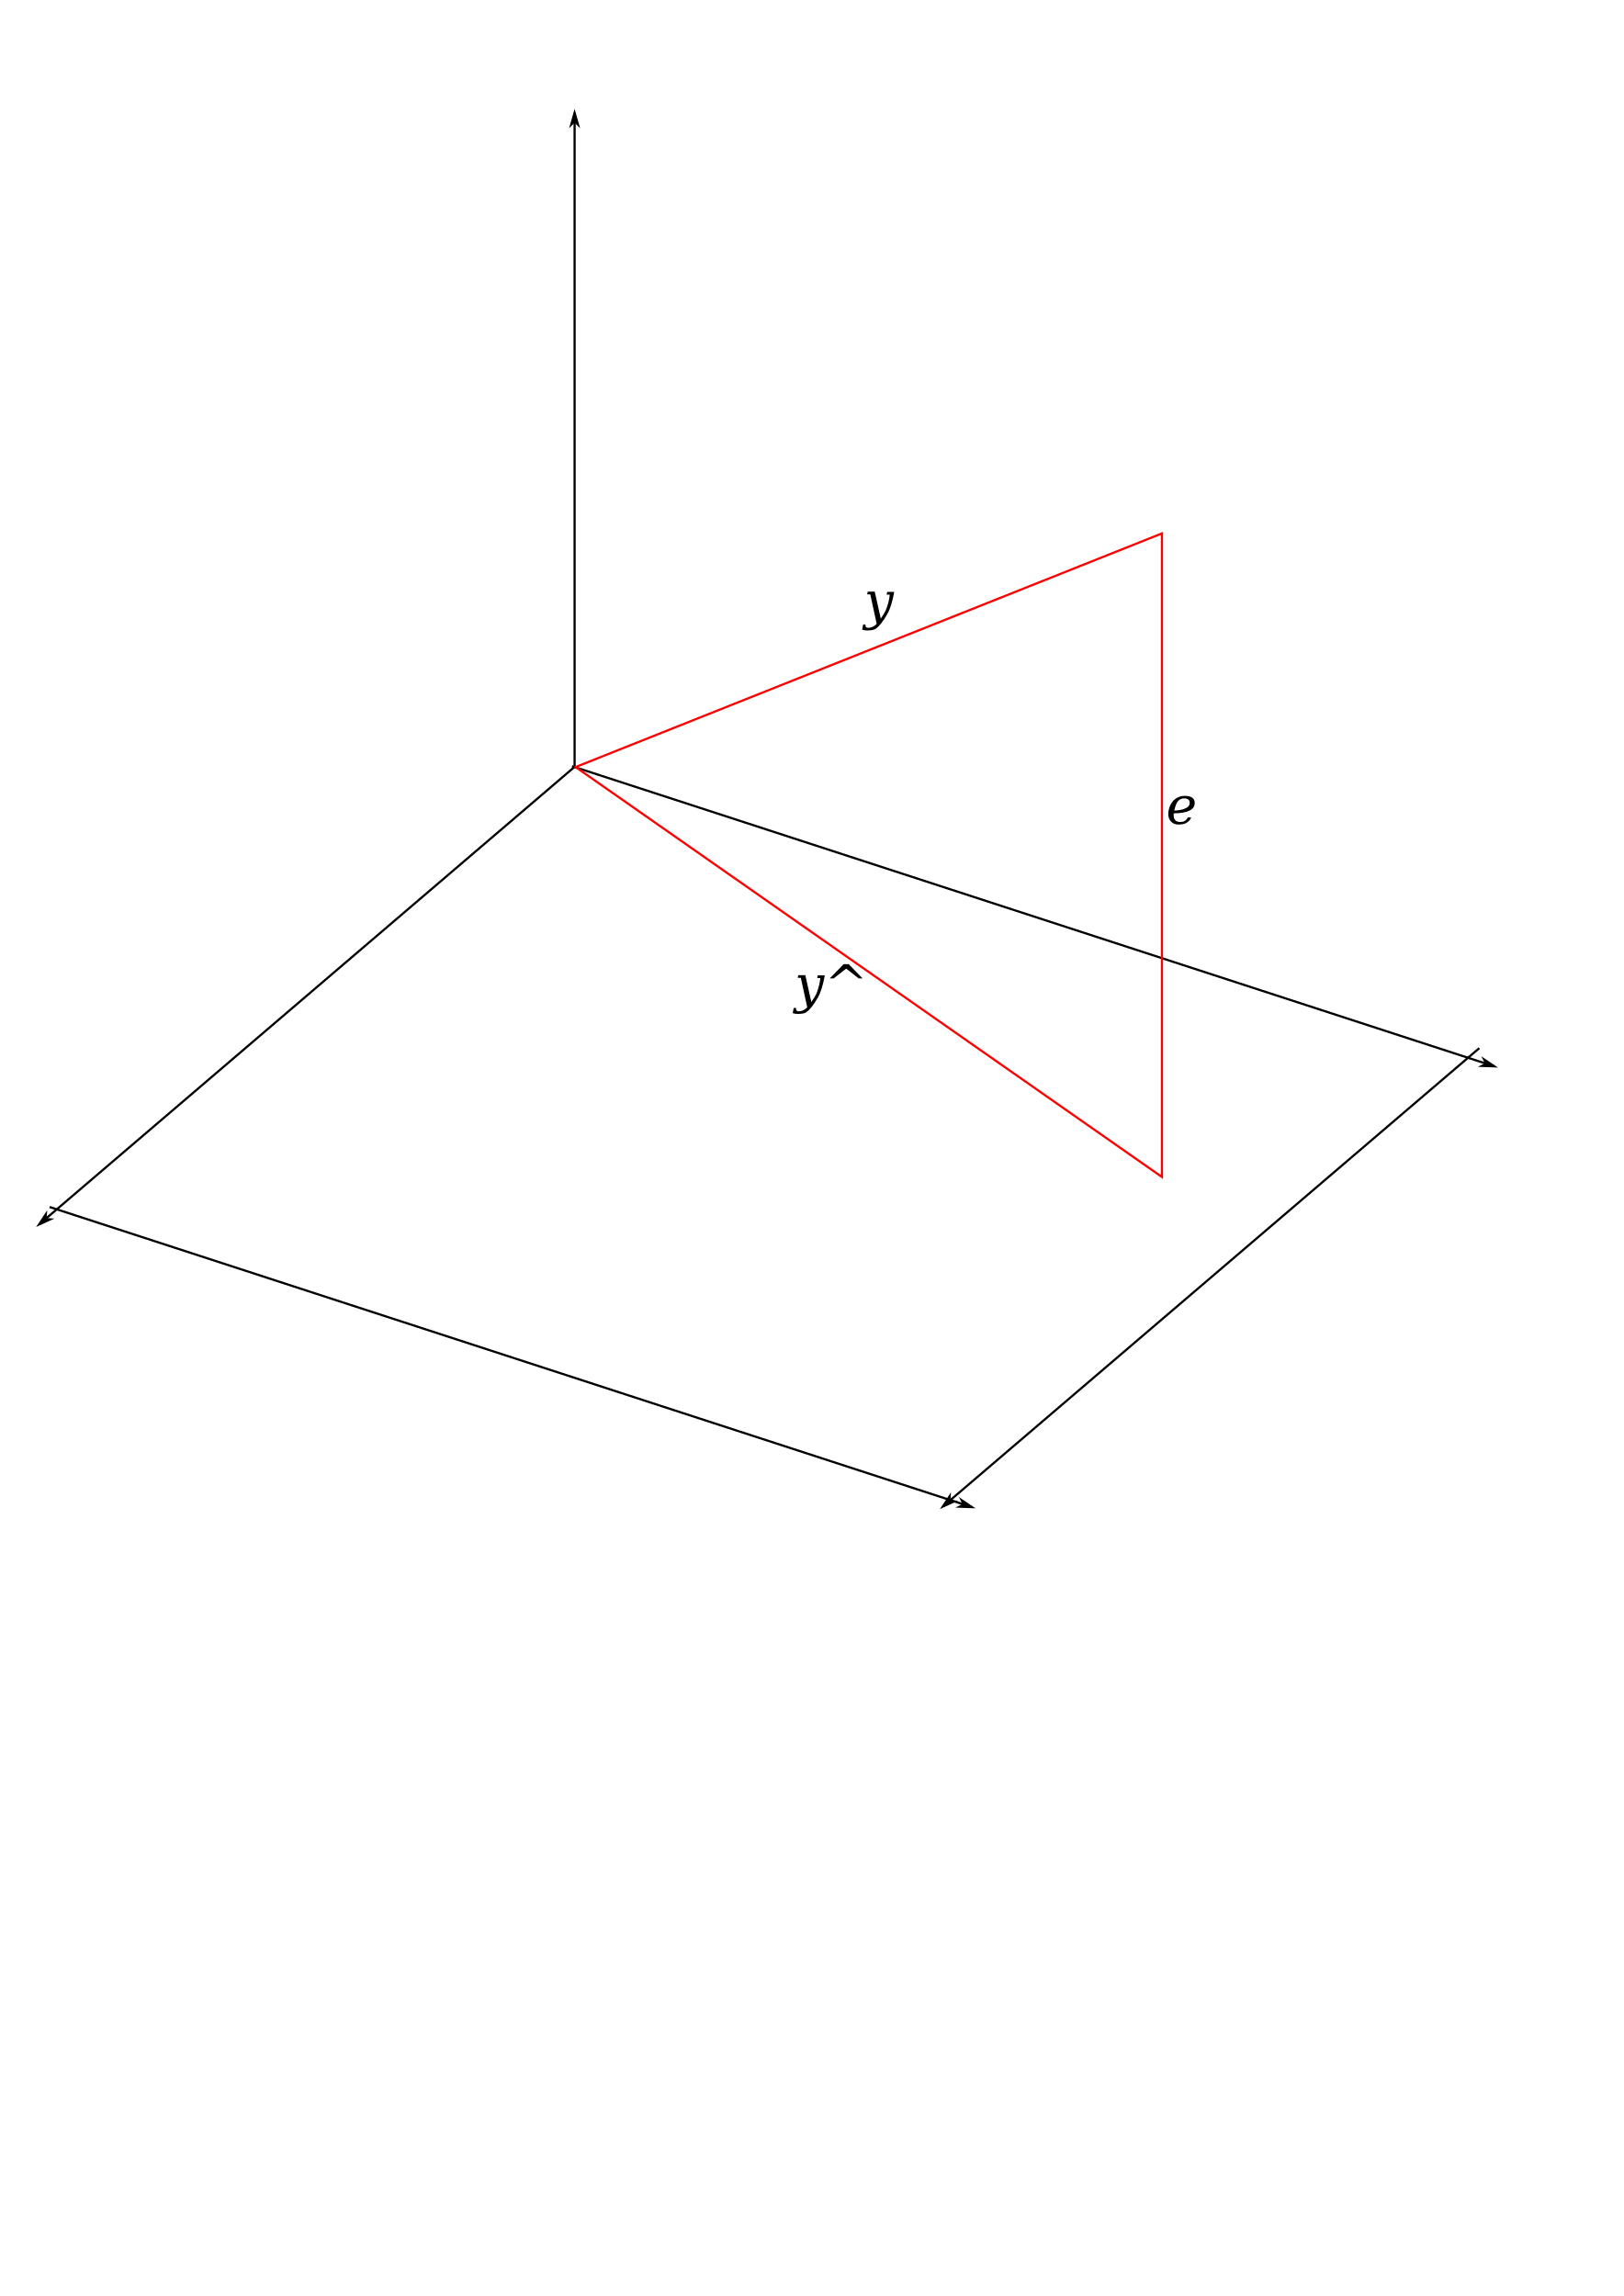
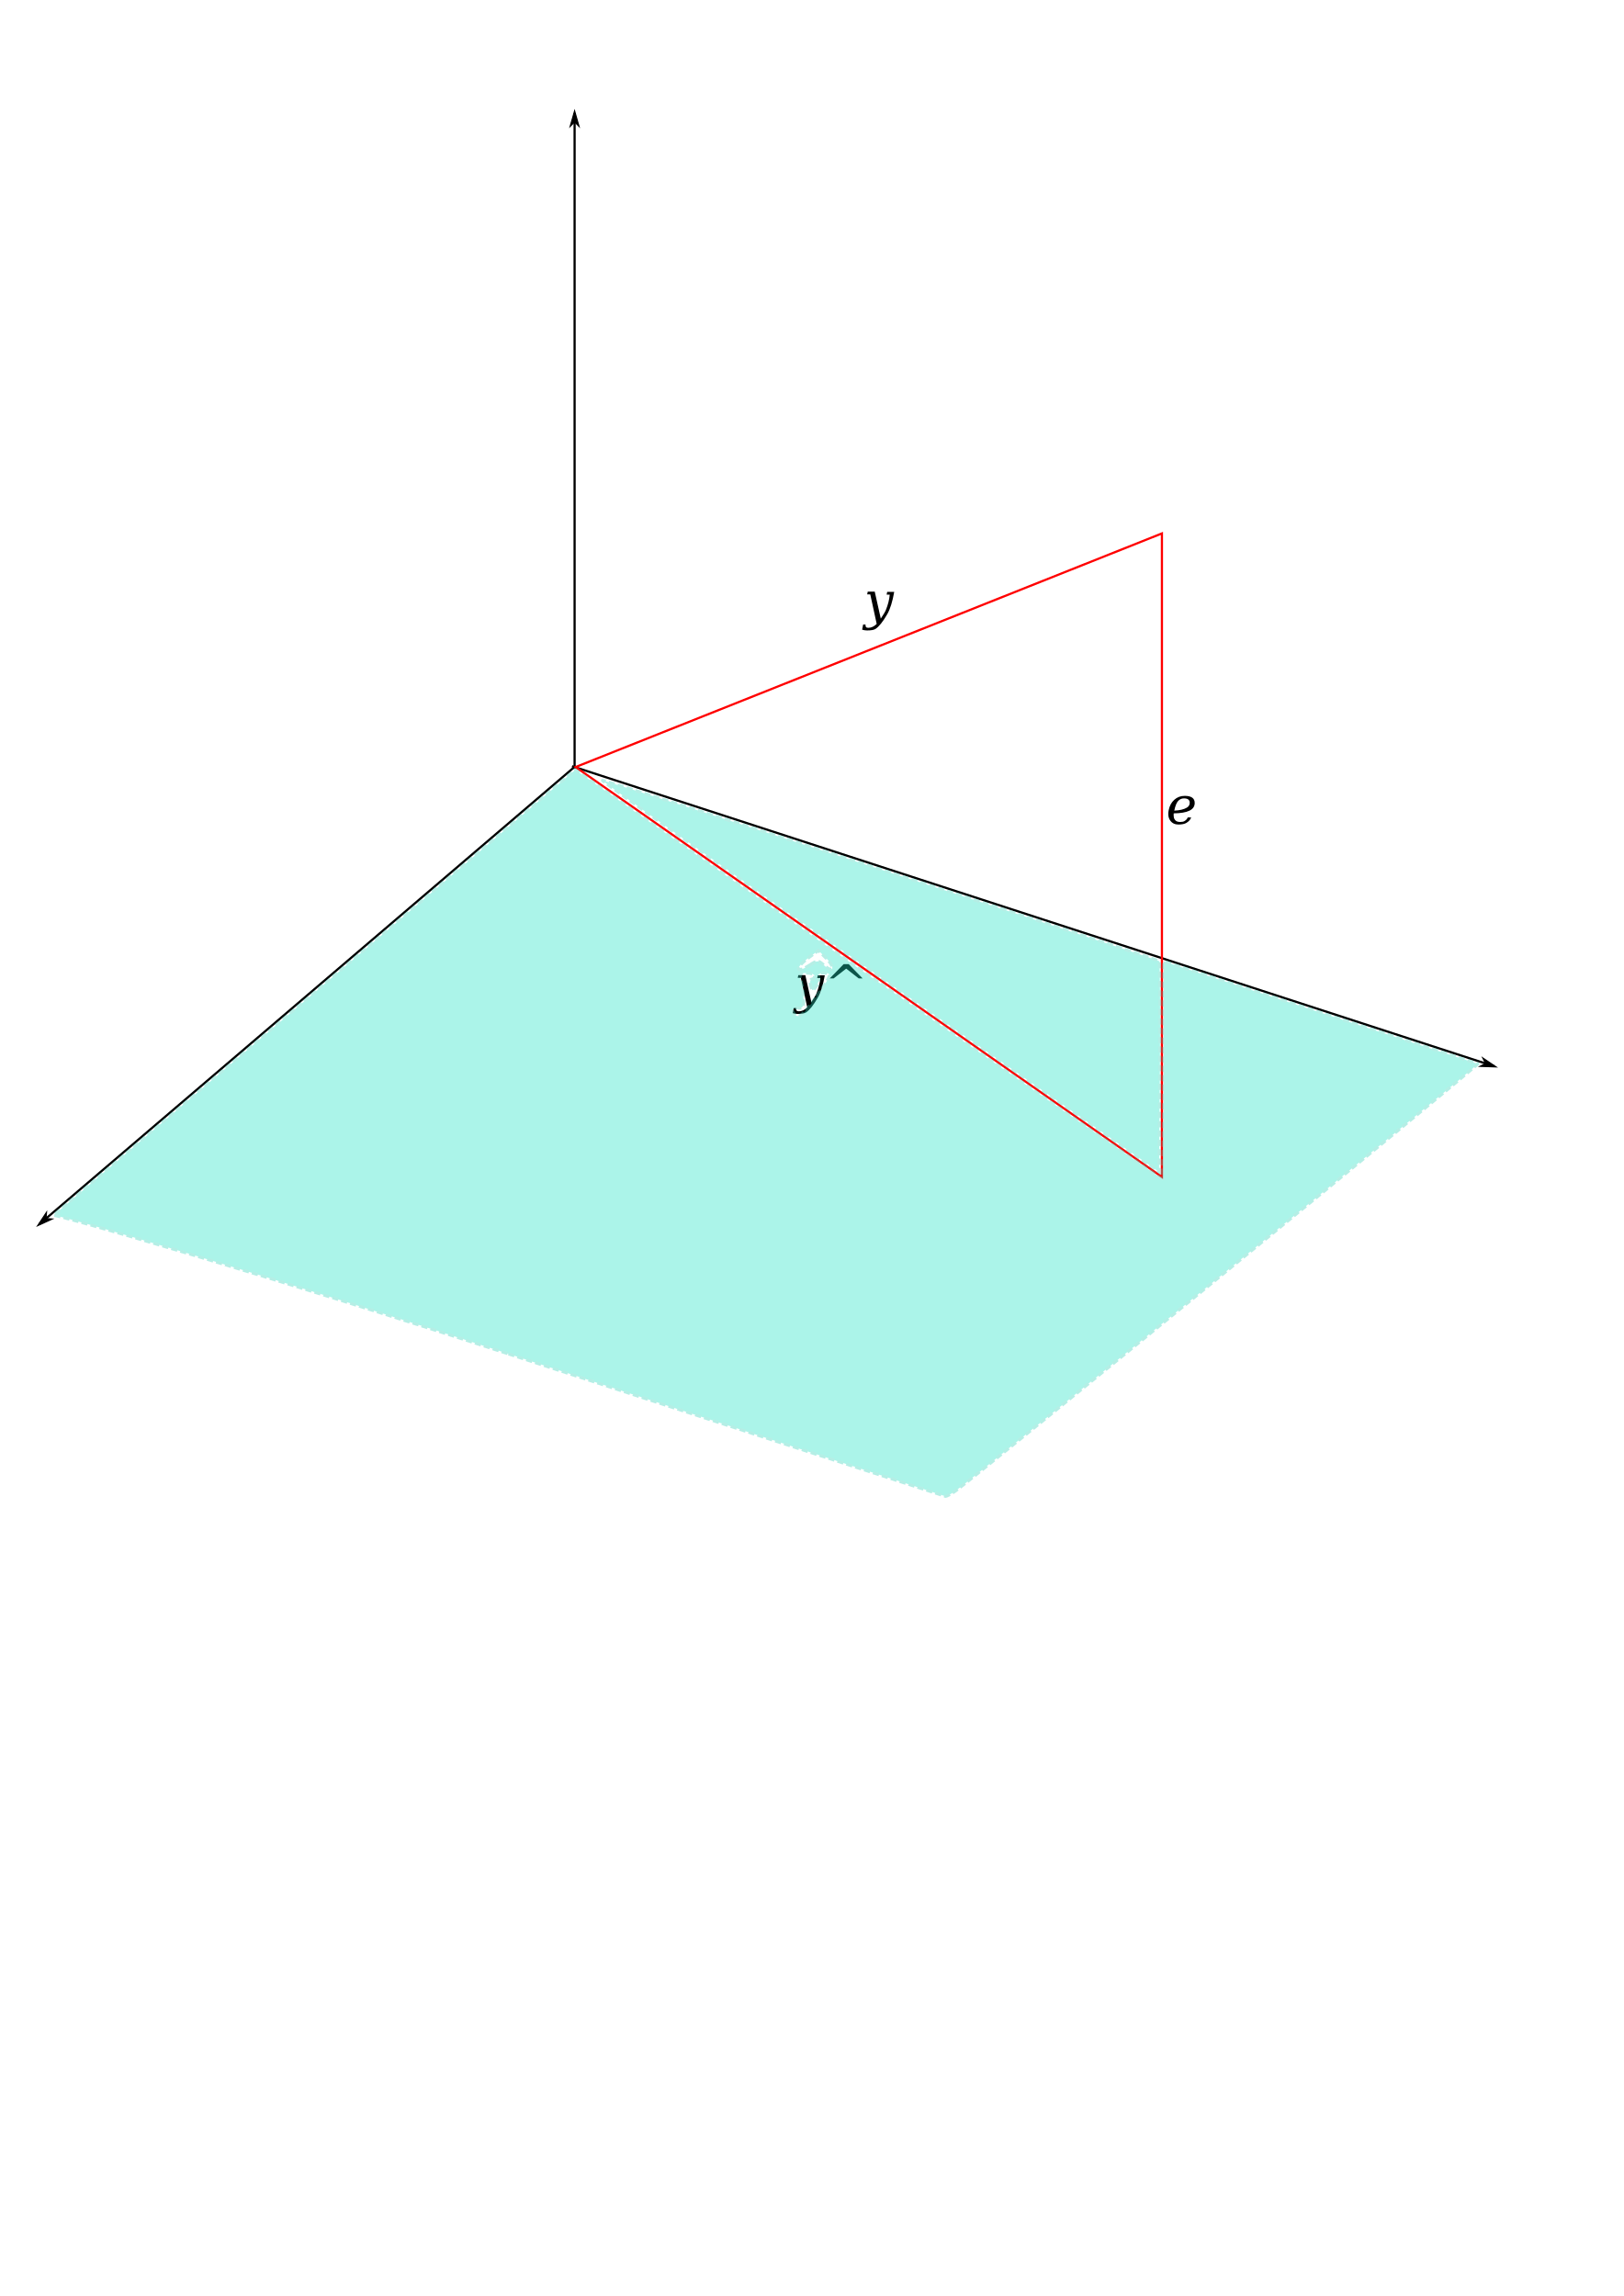
<svg xmlns="http://www.w3.org/2000/svg" width="744.094" height="1052.362" id="svg17273">
  <defs id="defs17275">
    <marker orient="auto" refY="0.0" refX="0.0" id="Arrow1Mstart" style="overflow:visible">
      <path id="path4571" d="M 0.0,0.0 L 5.0,-5.0 L -12.5,0.0 L 5.0,5.0 L 0.0,0.0 z " style="fill-rule:evenodd;stroke:#000000;stroke-width:1.0pt;marker-start:none" transform="scale(0.4) translate(10,0)" />
    </marker>
    <marker orient="auto" refY="0.0" refX="0.0" id="Arrow1Mend" style="overflow:visible;">
      <path id="path4574" d="M 0.0,0.0 L 5.0,-5.0 L -12.5,0.0 L 5.0,5.0 L 0.0,0.0 z " style="fill-rule:evenodd;stroke:#000000;stroke-width:1.0pt;marker-start:none;" transform="scale(0.4) rotate(180) translate(10,0)" />
    </marker>
  </defs>
  <g id="layer1">
    <path style="fill:none;fill-rule:evenodd;stroke:#000000;stroke-width:1;stroke-linecap:butt;stroke-linejoin:miter;stroke-miterlimit:4;stroke-dasharray:none;stroke-opacity:1;marker-start:none;marker-end:url(#Arrow1Mend)" d="M 263.323,351.797 L 263.323,51.87" id="path17802" />
    <path style="fill:none;fill-rule:evenodd;stroke:#000000;stroke-width:1.002px;stroke-linecap:butt;stroke-linejoin:miter;stroke-opacity:1;marker-end:url(#Arrow1Mend)" d="M 262.136,351.191 L 684.63,488.696" id="path17794" />
    <path style="fill:none;fill-rule:evenodd;stroke:#000000;stroke-width:1px;stroke-linecap:butt;stroke-linejoin:miter;stroke-opacity:1;marker-end:url(#Arrow1Mend)" d="M 263.75,351.112 L 18.036,561.112" id="path17804" />
    <path style="fill:none;fill-rule:evenodd;stroke:#ff0000;stroke-width:1px;stroke-linecap:butt;stroke-linejoin:miter;marker-end:none;stroke-opacity:1" d="M 263.776,351.569 L 532.477,244.493 L 532.477,539.457 L 263.776,351.569 z" id="path17944" />
    <text xml:space="preserve" style="font-size:24px;font-style:italic;font-variant:normal;font-weight:normal;font-stretch:normal;text-align:start;line-height:125%;writing-mode:lr-tb;text-anchor:start;fill:#000000;fill-opacity:1;stroke:none;stroke-width:1px;stroke-linecap:butt;stroke-linejoin:miter;stroke-opacity:1;font-family:Bitstream Vera Serif;-inkscape-font-specification:Bitstream Vera Serif Italic" x="534.371" y="377.58" id="text21585">
      <tspan id="tspan21587" x="534.371" y="377.58">e</tspan>
    </text>
    <text xml:space="preserve" style="font-size:24px;font-style:italic;font-variant:normal;font-weight:normal;font-stretch:normal;text-align:start;line-height:125%;writing-mode:lr-tb;text-anchor:start;fill:#000000;fill-opacity:1;stroke:none;stroke-width:1px;stroke-linecap:butt;stroke-linejoin:miter;stroke-opacity:1;font-family:Bitstream Vera Serif;-inkscape-font-specification:Bitstream Vera Serif Italic" x="395.98" y="283.636" id="text21589">
      <tspan id="tspan21591" x="395.98" y="283.636">y</tspan>
    </text>
    <text xml:space="preserve" style="font-size:24px;font-style:italic;font-variant:normal;font-weight:normal;font-stretch:normal;text-align:start;line-height:125%;writing-mode:lr-tb;text-anchor:start;fill:#000000;fill-opacity:1;stroke:none;stroke-width:1px;stroke-linecap:butt;stroke-linejoin:miter;stroke-opacity:1;font-family:Bitstream Vera Serif;-inkscape-font-specification:Bitstream Vera Serif Italic" x="364.16" y="459.403" id="text21593">
      <tspan id="tspan21595" x="364.16" y="459.403" dx="0 -16.162" dy="0 -5.051">y^</tspan>
    </text>
-     <path id="path3646" d="M 22.729,553.222 L 445.224,690.727" style="fill:none;fill-rule:evenodd;stroke:#000000;stroke-width:1.002px;stroke-linecap:butt;stroke-linejoin:miter;marker-end:url(#Arrow1Mend);stroke-opacity:1" />
-     <path id="path3648" d="M 677.913,480.412 L 432.198,690.412" style="fill:none;fill-rule:evenodd;stroke:#000000;stroke-width:1px;stroke-linecap:butt;stroke-linejoin:miter;marker-end:url(#Arrow1Mend);stroke-opacity:1" />
+     <g id="g3270" style="fill:#1fe4c6;fill-opacity:1;stroke:#3bd3bc;stroke-opacity:1;opacity:0.75">
+       <path id="path3266" d="M 403.12,447.627 C 332.696,398.396 275.539,357.936 276.104,357.717 C 277.211,357.286 530.045,439.379 531.214,440.548 C 531.6,440.934 531.747,462.825 531.54,489.194 L 531.164,537.137 L 403.12,447.627 z" style="opacity:0.5;fill:#1fe4c6;fill-opacity:1;stroke:#3bd3bc;stroke-width:1.429;stroke-miterlimit:4;stroke-dasharray:2.857, 1.429;stroke-dashoffset:0;stroke-opacity:1" />
+       <path id="path3268" d="M 232.592,620.398 C 122.592,584.483 25.309,556.213 24.525,557.073 L 263.65,352.833 C 353.006,415.657 442.493,478.315 532.464,540.259 C 532.928,540.259 533.306,517.847 533.306,490.454 L 533.306,440.65 C 578.659,455.396 631.848,472.881 677.206,487.609 C 678.275,487.946 444.444,678.967 437.736,683.464 C 435.693,684.834 433.699,685.896 433.306,685.825 C 432.914,685.754 342.592,656.312 232.592,620.398 L 232.592,620.398 z M 374.272,456.585 C 381.229,446.708 381.448,445.973 377.439,445.973 C 375.566,445.973 374.697,446.67 375.138,447.819 C 375.527,448.834 375.032,450.777 374.037,452.138 C 372.349,454.446 372.178,454.418 371.473,451.721 C 371.057,450.131 371.3,448.83 372.012,448.83 C 372.724,448.83 373.306,448.188 373.306,447.402 C 373.306,446.616 371.687,445.973 369.708,445.973 C 366.48,445.973 366.217,446.379 367.157,449.902 C 367.733,452.063 368.228,455.759 368.256,458.116 C 368.295,461.42 367.734,462.306 365.806,461.982 C 363.29,461.56 362.465,463.227 364.289,465.051 C 366.134,466.896 368.307,465.053 374.272,456.585 L 374.272,456.585 z M 371.25,442.214 C 374.567,440.041 375,440.056 377.638,442.443 C 381.953,446.348 382.957,443.546 378.75,439.339 L 375.059,435.648 L 370.611,438.936 C 363.99,443.832 364.533,446.615 371.251,442.214 L 371.25,442.214 z" style="opacity:0.5;fill:#1fe4c6;fill-opacity:1;stroke:#3bd3bc;stroke-width:1.429;stroke-miterlimit:4;stroke-dasharray:2.857, 1.429;stroke-dashoffset:0;stroke-opacity:1" />
+     </g>
  </g>
</svg>
